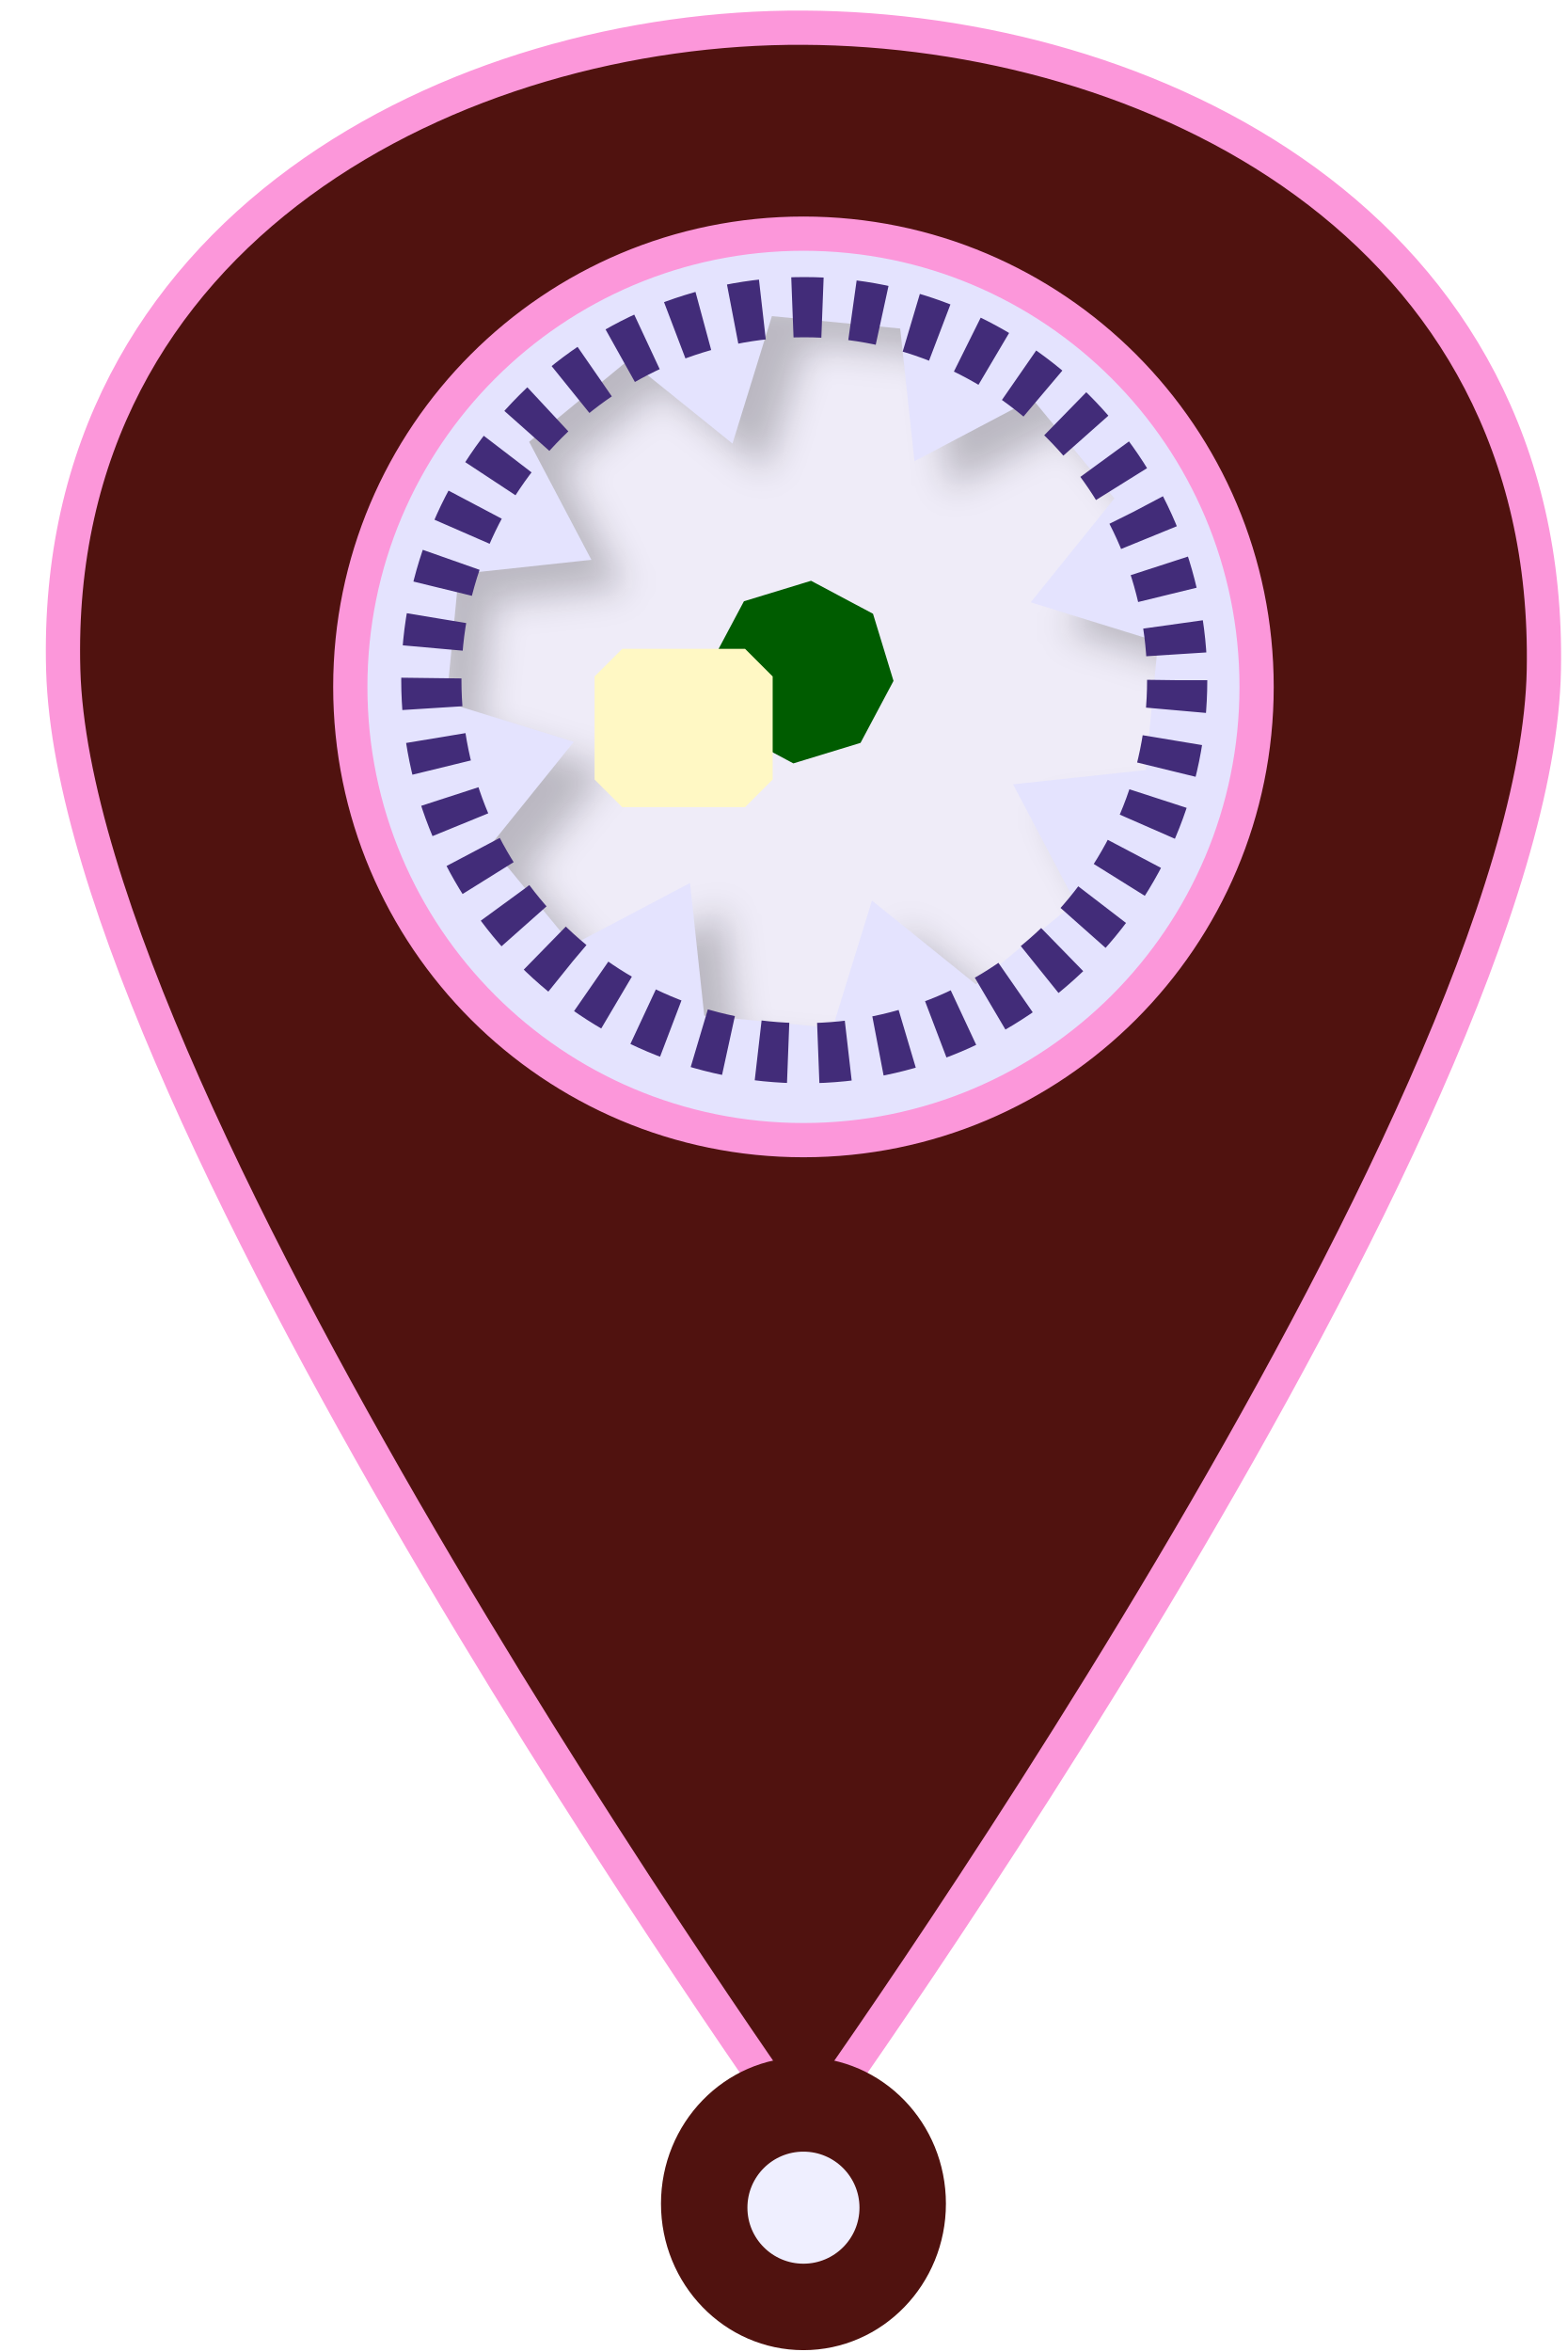
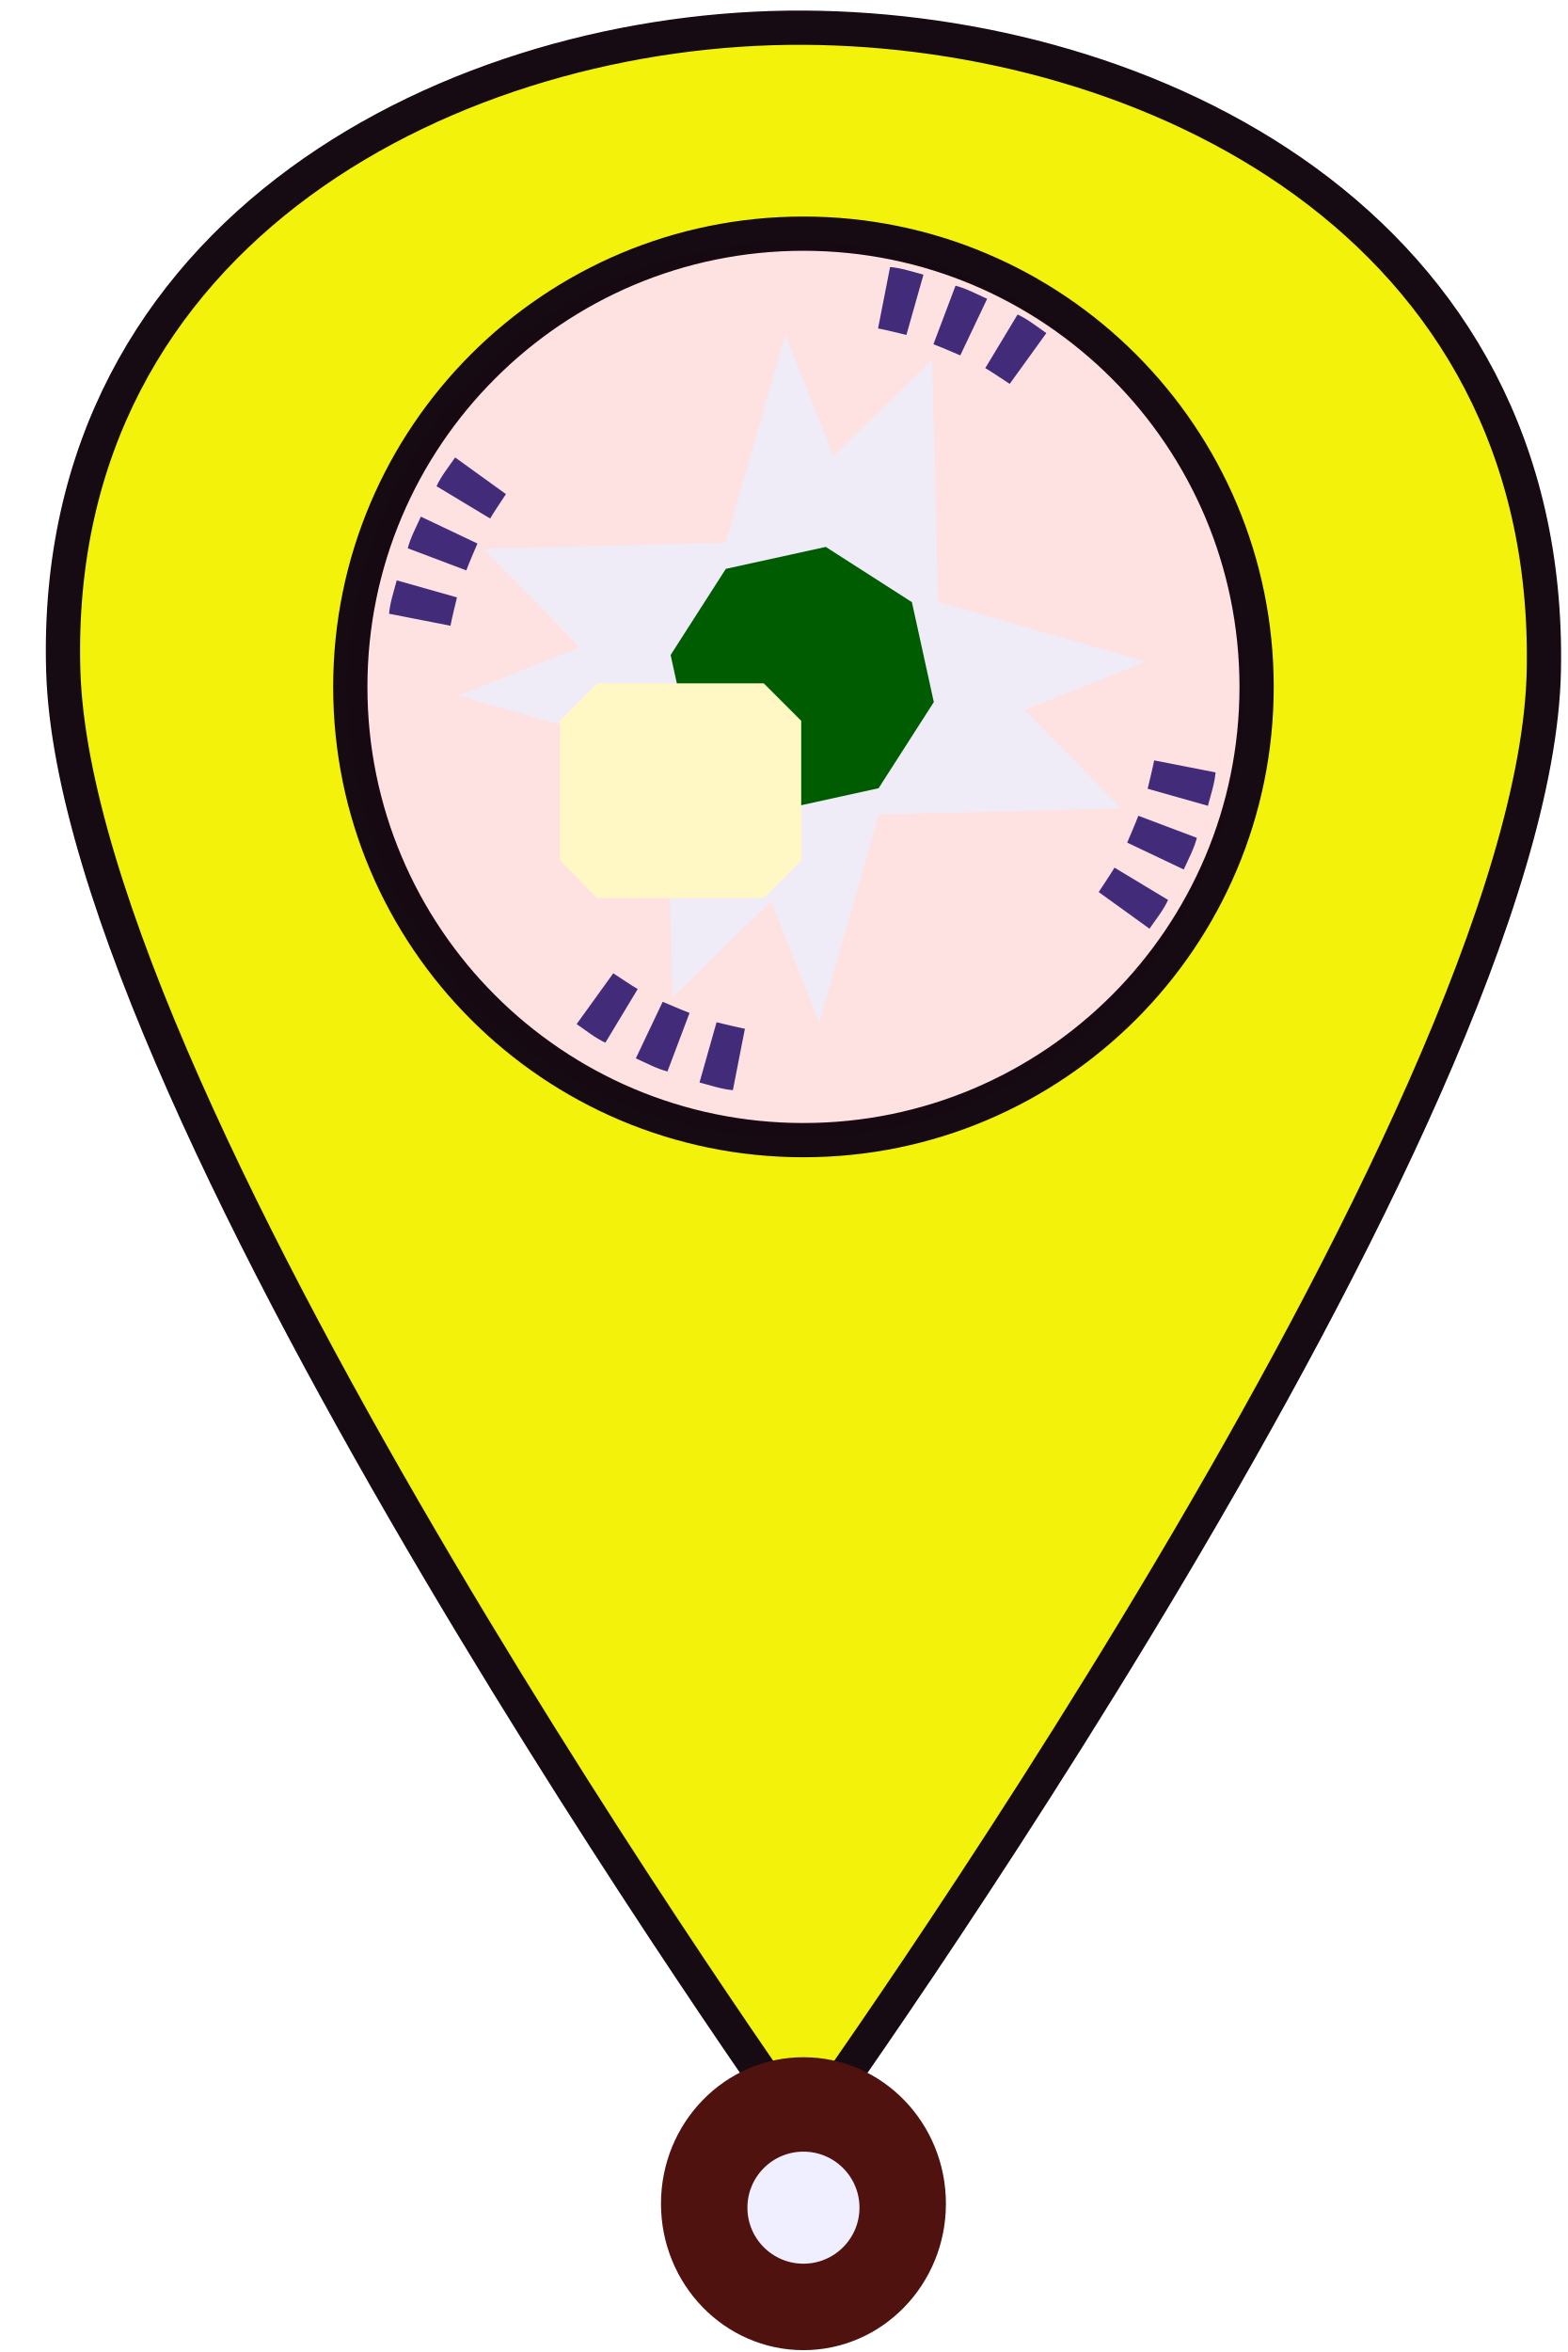
<svg xmlns="http://www.w3.org/2000/svg" width="50" height="75" viewBox="0 0 13.229 19.844" version="1.1" id="svg8">
  <defs id="defs2">
    <filter style="color-interpolation-filters:sRGB" id="filter5715">
      <feFlood flood-opacity="0.498" flood-color="rgb(0,0,0)" result="flood" id="feFlood5705" />
      <feComposite in="flood" in2="SourceGraphic" operator="in" result="composite1" id="feComposite5707" />
      <feGaussianBlur in="composite1" stdDeviation="3.9" result="blur" id="feGaussianBlur5709" />
      <feOffset dx="-7.2" dy="4.7" result="offset" id="feOffset5711" />
      <feComposite in="SourceGraphic" in2="offset" operator="over" result="fbSourceGraphic" id="feComposite5713" />
      <feColorMatrix result="fbSourceGraphicAlpha" in="fbSourceGraphic" values="0 0 0 -1 0 0 0 0 -1 0 0 0 0 -1 0 0 0 0 1 0" id="feColorMatrix5717" />
      <feFlood id="feFlood5719" flood-opacity="0.498" flood-color="rgb(0,0,0)" result="flood" in="fbSourceGraphic" />
      <feComposite in2="fbSourceGraphic" id="feComposite5721" in="flood" operator="in" result="composite1" />
      <feGaussianBlur id="feGaussianBlur5723" in="composite1" stdDeviation="3.5" result="blur" />
      <feOffset id="feOffset5725" dx="-4.6" dy="5.1" result="offset" />
      <feComposite in2="offset" id="feComposite5727" in="fbSourceGraphic" operator="over" result="composite2" />
    </filter>
    <filter style="color-interpolation-filters:sRGB" id="filter4782">
      <feFlood flood-opacity="0.231" flood-color="rgb(15,15,15)" result="flood" id="feFlood4772" />
      <feComposite in="flood" in2="SourceGraphic" operator="out" result="composite1" id="feComposite4774" />
      <feGaussianBlur in="composite1" stdDeviation="0.8" result="blur" id="feGaussianBlur4776" />
      <feOffset dx="1.6" dy="1.3" result="offset" id="feOffset4778" />
      <feComposite in="offset" in2="SourceGraphic" operator="atop" result="composite2" id="feComposite4780" />
    </filter>
  </defs>
  <g id="layer1" transform="translate(0,-277.1562)">
    <ellipse style="opacity:0.188;vector-effect:none;fill:#aca8fd;fill-opacity:1;stroke:none;stroke-width:0.291;stroke-linecap:butt;stroke-linejoin:bevel;stroke-miterlimit:3.9;stroke-dasharray:none;stroke-dashoffset:523.539;stroke-opacity:1;paint-order:markers fill stroke" id="path4509-2" cx="6.813" cy="295.743" rx="0.623" ry="0.623" />
-     <ellipse style="opacity:0.323;vector-effect:none;fill:#aca8fd;fill-opacity:1;stroke:none;stroke-width:0.401;stroke-linecap:butt;stroke-linejoin:bevel;stroke-miterlimit:3.9;stroke-dasharray:none;stroke-dashoffset:523.539;stroke-opacity:1;paint-order:markers fill stroke" id="path4509-4-2" cx="6.648" cy="283.209" rx="4.974" ry="4.974" />
-     <path style="opacity:1;vector-effect:none;fill:#50120f;fill-opacity:1;stroke:#fc97da;stroke-width:1.092;stroke-linecap:butt;stroke-linejoin:bevel;stroke-miterlimit:3.9;stroke-dasharray:none;stroke-dashoffset:523.539;stroke-opacity:1;paint-order:markers fill stroke" d="M 25.627 0.883 C 14.673 0.829 1.621 7.235 2.016 21.365 C 2.41 35.496 25.627 68.057 25.627 68.057 C 25.627 68.057 48.973 35.64 49.24 21.365 C 49.507 7.091 36.581 0.937 25.627 0.883 z M 25.625 7.451 A 14.453 14.453 0 0 1 40.078 21.904 A 14.453 14.453 0 0 1 25.625 36.357 A 14.453 14.453 0 0 1 11.172 21.904 A 14.453 14.453 0 0 1 25.625 7.451 z " transform="matrix(0.2645833,0,0,0.2645833,0,277.1562)" id="path4506" />
+     <ellipse style="opacity:0.117;vector-effect:none;fill:#f80000;fill-opacity:1;stroke:none;stroke-width:0.305;stroke-linecap:butt;stroke-linejoin:bevel;stroke-miterlimit:3.9;stroke-dasharray:none;stroke-dashoffset:523.539;stroke-opacity:1;paint-order:markers fill stroke" id="path4509-4-2" cx="6.714" cy="282.977" rx="3.783" ry="3.784" />
+     <path style="opacity:0.96;vector-effect:none;fill:#f1f100;fill-opacity:1;stroke:#0d0009;stroke-width:1.092;stroke-linecap:butt;stroke-linejoin:bevel;stroke-miterlimit:3.9;stroke-dasharray:none;stroke-dashoffset:523.539;stroke-opacity:1;paint-order:markers fill stroke" d="M 25.627 0.883 C 14.673 0.829 1.621 7.235 2.016 21.365 C 2.41 35.496 25.627 68.057 25.627 68.057 C 25.627 68.057 48.973 35.64 49.24 21.365 C 49.507 7.091 36.581 0.937 25.627 0.883 z M 25.625 7.451 A 14.453 14.453 0 0 1 40.078 21.904 A 14.453 14.453 0 0 1 25.625 36.357 A 14.453 14.453 0 0 1 11.172 21.904 A 14.453 14.453 0 0 1 25.625 7.451 z " transform="matrix(0.2645833,0,0,0.2645833,0,277.1562)" id="path4506" />
    <path style="opacity:1;vector-effect:none;fill:#50120f;fill-opacity:1;stroke:#50120f;stroke-width:1.134;stroke-linecap:butt;stroke-linejoin:bevel;stroke-miterlimit:3.9;stroke-dasharray:none;stroke-dashoffset:523.539;stroke-opacity:1;paint-order:markers fill stroke" d="M 25.625 66.168 A 3.977 4.104 0 0 0 21.648 70.271 A 3.977 4.104 0 0 0 25.625 74.375 A 3.977 4.104 0 0 0 29.602 70.271 A 3.977 4.104 0 0 0 25.625 66.168 z M 25.625 68.045 A 2.354 2.353 0 0 1 27.979 70.398 A 2.354 2.353 0 0 1 25.625 72.752 A 2.354 2.353 0 0 1 23.271 70.398 A 2.354 2.353 0 0 1 25.625 68.045 z " transform="matrix(0.2645833,0,0,0.2645833,0,277.1562)" id="path4507" />
-     <g transform="matrix(0.1827315,0,0,0.1827315,3.38218,233.1731)" id="g6010">
-       <path id="path4568-5" d="m 17.035,287.267 -1.137,-10.577 -9.409,4.963 6.675,-8.283 -10.162,-3.144 10.576,-1.137 -4.963,-9.409 8.282,6.675 3.144,-10.163 1.137,10.577 9.409,-4.963 -6.675,8.283 10.162,3.143 -10.576,1.137 4.963,9.409 -8.283,-6.675 z" style="opacity:1;vector-effect:none;fill:#005c00;fill-opacity:1;stroke:#efecf8;stroke-width:6.077;stroke-linecap:butt;stroke-linejoin:bevel;stroke-miterlimit:3.9;stroke-dasharray:none;stroke-dashoffset:523.539;stroke-opacity:1;paint-order:markers fill stroke;filter:url(#filter4782)" />
-       <path id="rect6416-2" d="m 10.224,271.931 h 5.674 v 4.759 h -5.674 z" style="opacity:1;vector-effect:none;fill:#fff8c4;fill-opacity:1;stroke:#fff8c4;stroke-width:2.55;stroke-linecap:butt;stroke-linejoin:bevel;stroke-miterlimit:3.9;stroke-dasharray:none;stroke-dashoffset:523.539;stroke-opacity:1;paint-order:markers fill stroke" />
-       <ellipse ry="17.223" rx="17.222" cy="272.104" cx="18.632" id="path4529" style="opacity:1;vector-effect:none;fill:none;fill-opacity:1;stroke:#422c79;stroke-width:2.78;stroke-linecap:butt;stroke-linejoin:bevel;stroke-miterlimit:3.9;stroke-dasharray:1.39, 1.39;stroke-dashoffset:0;stroke-opacity:1;paint-order:markers fill stroke" />
+     <g id="g5126" transform="translate(1.174089,-0.4464844)">
+       <g id="g4732" transform="matrix(0.1763253,0.07303635,-0.07303635,0.1763253,22.2097,233.9791)">
+         <path id="path4575-4-6-34-8" style="fill:#422c79;fill-opacity:1;stroke:none;stroke-width:0.105;stroke-linecap:butt;stroke-linejoin:miter;stroke-miterlimit:4;stroke-dasharray:none;stroke-opacity:1" class="logo-outer-circle" d="m 34.285,269.587 c 0.082,0.397 0.14,0.823 0.214,1.268 l 2.75,-0.323 c -0.07,-0.51 -0.103,-1.031 -0.253,-1.493 z m 0.194,5.051 c -0.059,0.401 -0.15,0.821 -0.232,1.265 l 2.695,0.637 c 0.108,-0.503 0.255,-1.004 0.273,-1.489 z m 0.096,-2.522 c 0.014,0.405 9.5e-4,0.835 0,1.286 l 2.765,0.14 c 0.015,-0.514 0.07,-1.033 0,-1.514 z m -31.313,3.879 c -0.082,-0.397 -0.14,-0.823 -0.214,-1.268 l -2.75,0.323 c 0.07,0.51 0.103,1.031 0.253,1.493 z m -0.194,-5.051 c 0.059,-0.401 0.15,-0.821 0.232,-1.265 l -2.695,-0.637 c -0.108,0.503 -0.255,1.004 -0.273,1.489 z m -0.096,2.522 c -0.014,-0.405 -9.5e-4,-0.835 0,-1.286 l -2.765,-0.14 c -0.015,0.514 -0.07,1.033 0,1.514 z m 19.135,14.006 c -0.397,0.082 -0.823,0.14 -1.268,0.214 l 0.323,2.75 c 0.51,-0.07 1.031,-0.103 1.493,-0.253 z m -5.051,0.194 c -0.401,-0.059 -0.821,-0.15 -1.265,-0.232 l -0.637,2.695 c 0.503,0.108 1.004,0.255 1.489,0.273 z m 2.522,0.096 c -0.405,0.014 -0.835,9.5e-4 -1.286,0 l -0.14,2.765 c 0.514,0.015 1.033,0.07 1.514,0 z m -3.879,-31.146 c 0.397,-0.082 0.823,-0.14 1.268,-0.214 l -0.323,-2.75 c -0.51,0.07 -1.031,0.103 -1.493,0.253 z m 5.051,-0.194 c 0.401,0.059 0.821,0.15 1.265,0.232 l 0.637,-2.695 c -0.503,-0.108 -1.004,-0.255 -1.489,-0.273 z m -2.522,-0.096 c 0.405,-0.014 0.835,-9.6e-4 1.286,0 l 0.14,-2.765 c -0.514,-0.015 -1.033,-0.07 -1.514,0 z" />
+       </g>
+       <path style="opacity:1;vector-effect:none;fill:#efecf8;fill-opacity:1;stroke:none;stroke-width:0.024;stroke-linecap:butt;stroke-linejoin:bevel;stroke-miterlimit:4;stroke-dasharray:none;stroke-dashoffset:0;stroke-opacity:1;paint-order:markers fill stroke" class="logo-blue-star-1" id="path4770-5" d="m 6.37,284.029 -0.631,2.197 -0.844,-2.124 -2.197,-0.631 2.124,-0.844 0.631,-2.197 0.844,2.124 2.197,0.631 z" />
+       <path style="opacity:1;vector-effect:none;fill:#efecf8;fill-opacity:1;stroke:none;stroke-width:0.024;stroke-linecap:butt;stroke-linejoin:bevel;stroke-miterlimit:4;stroke-dasharray:none;stroke-dashoffset:0;stroke-opacity:1;paint-order:markers fill stroke" class="logo-blue-star-1" id="path4770" d="m 5.112,282.178 1.579,-1.537 0.055,2.203 1.537,1.579 -2.203,0.055 -1.579,1.537 -0.055,-2.203 -1.537,-1.579 z" />
+       <path style="opacity:1;vector-effect:none;fill:#005c00;fill-opacity:1;stroke:none;stroke-width:0.039;stroke-linecap:butt;stroke-linejoin:bevel;stroke-miterlimit:4;stroke-dasharray:none;stroke-dashoffset:0;stroke-opacity:1;paint-order:markers fill stroke" class="logo-blue-star-2" id="path4757" d="m 4.951,282.402 0.843,-0.185 0.727,0.466 0.185,0.843 -0.466,0.727 -0.843,0.185 -0.727,-0.466 -0.185,-0.843 z" />
+       <path style="fill:#fff8c4;fill-opacity:1;stroke:none;stroke-width:0.025;stroke-linecap:butt;stroke-linejoin:miter;stroke-miterlimit:4;stroke-dasharray:none;stroke-opacity:1" class="logo-yellow-octagon" d="M 3.863,285.179 3.551,284.861 v -1.178 l 0.315,-0.315 h 1.405 l 0.316,0.316 v 1.178 l -0.317,0.317 z" id="path4564" />
    </g>
  </g>
</svg>
